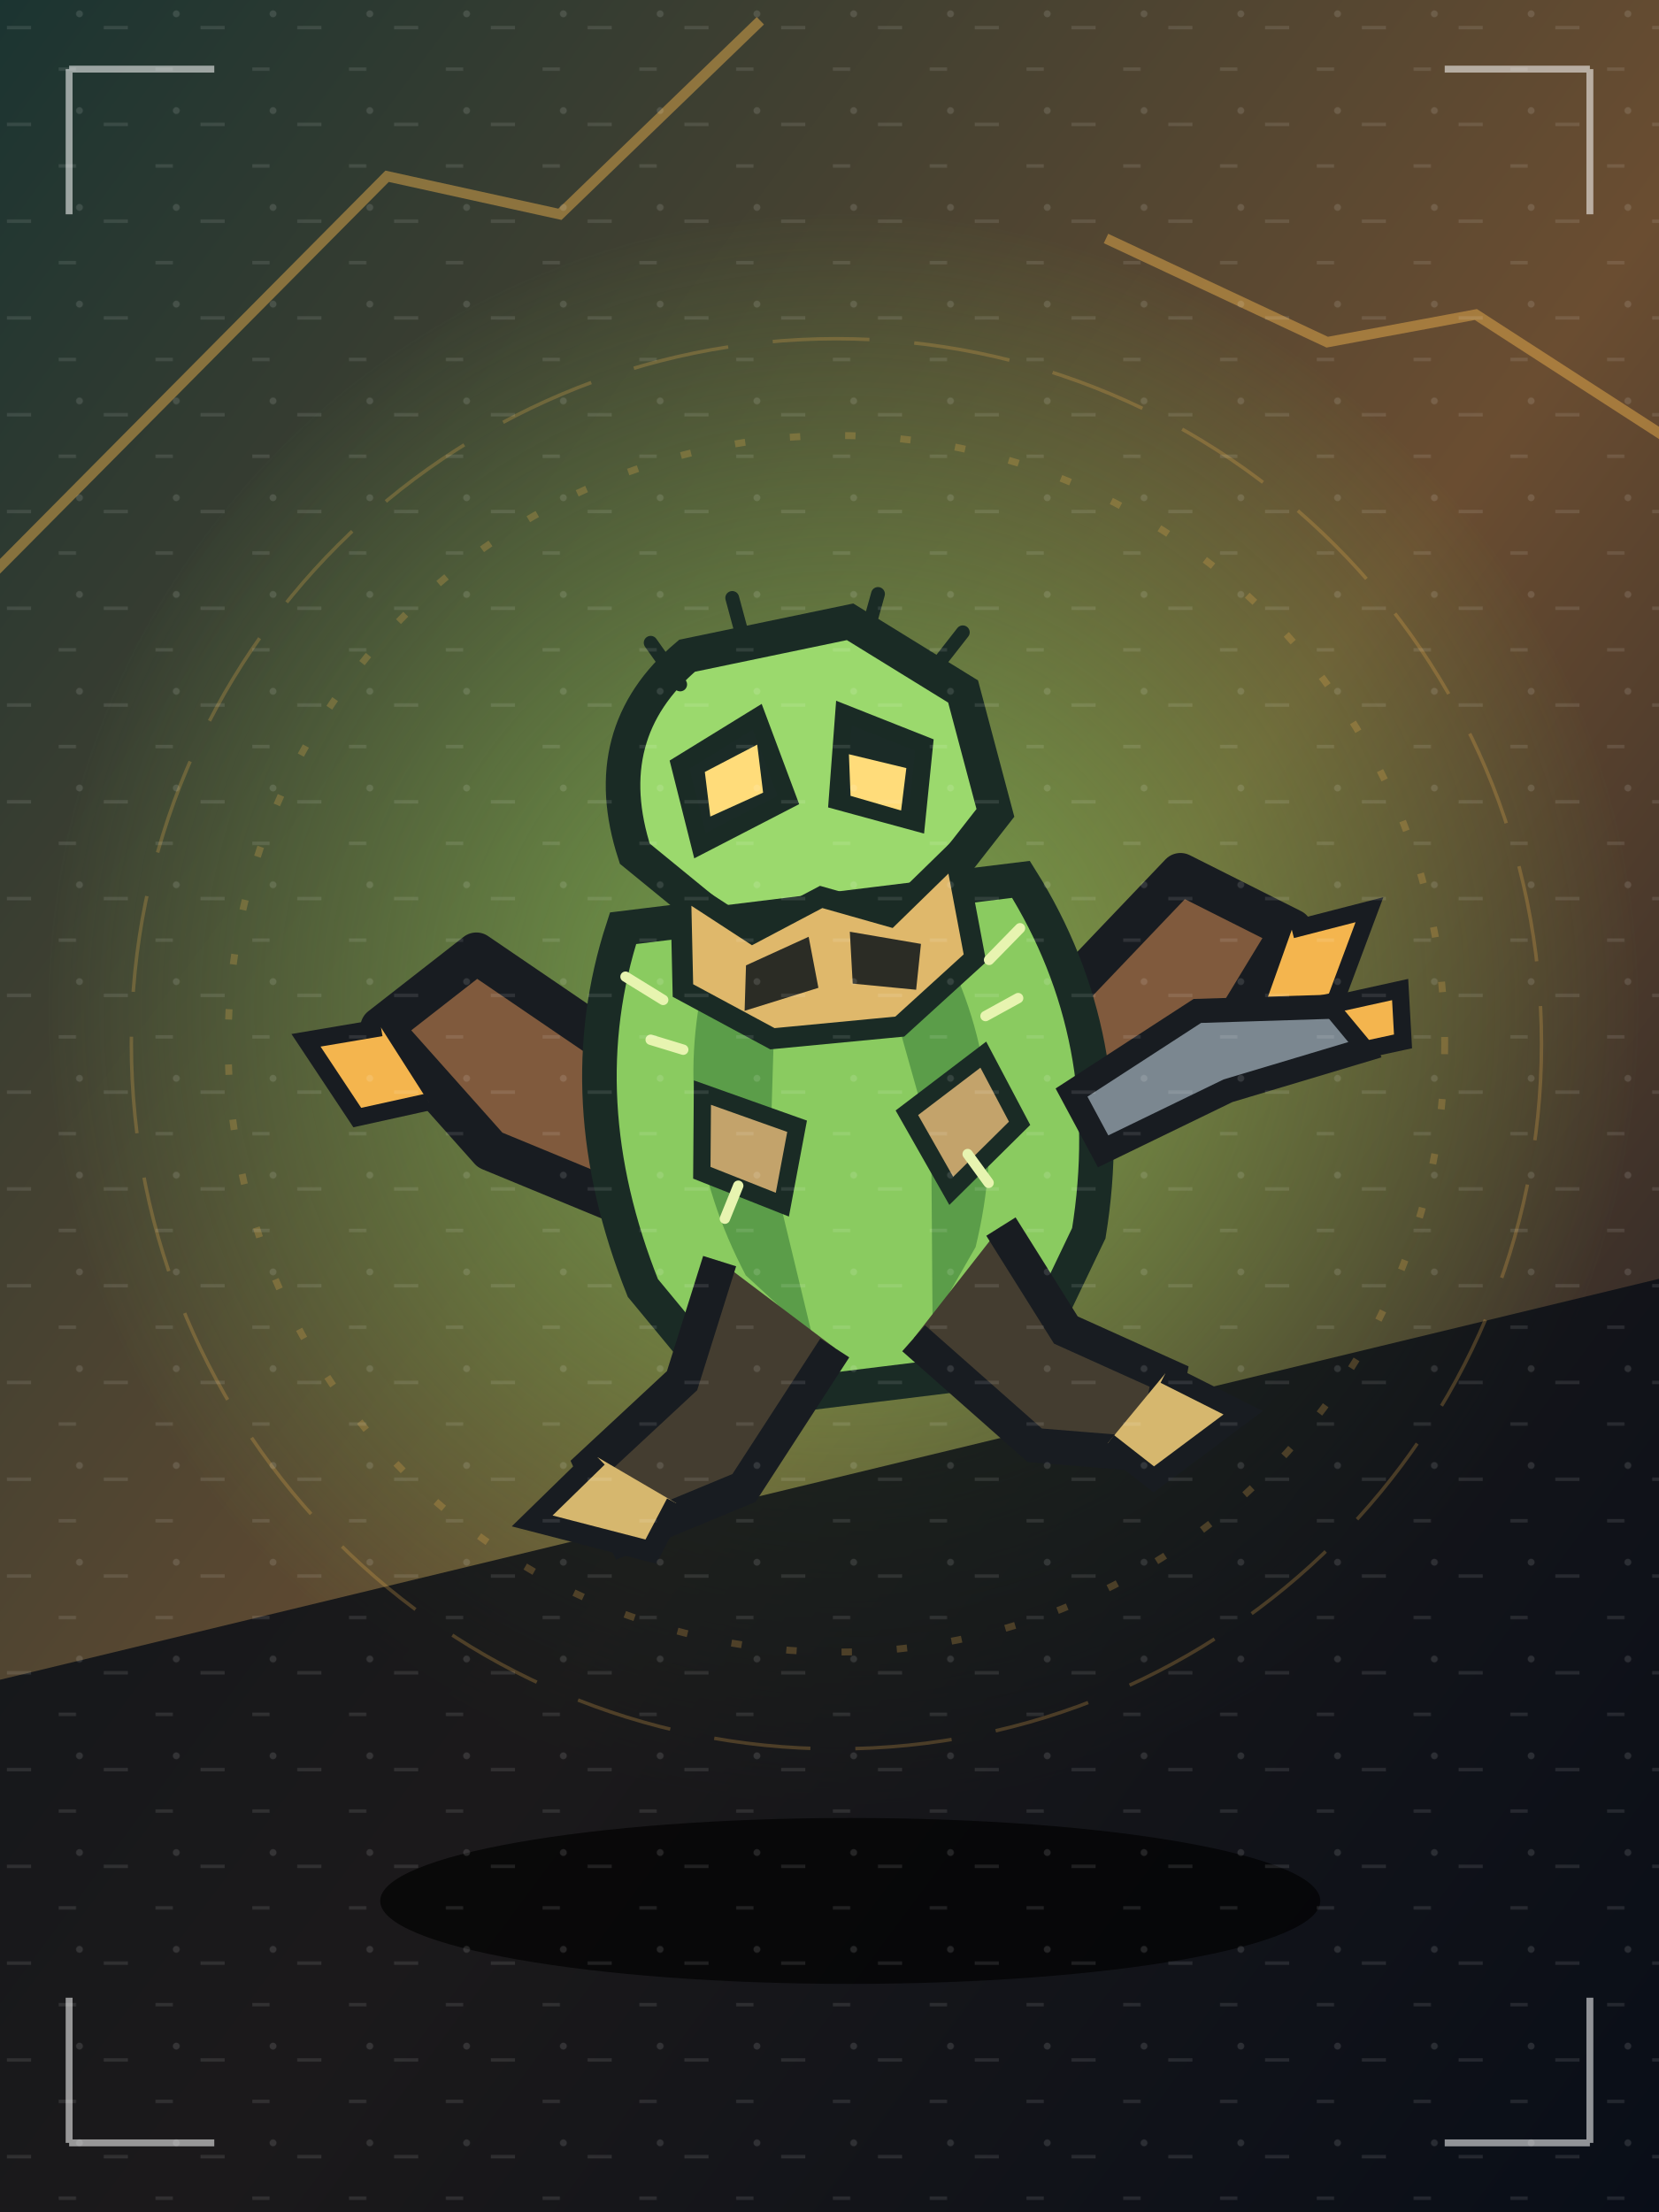
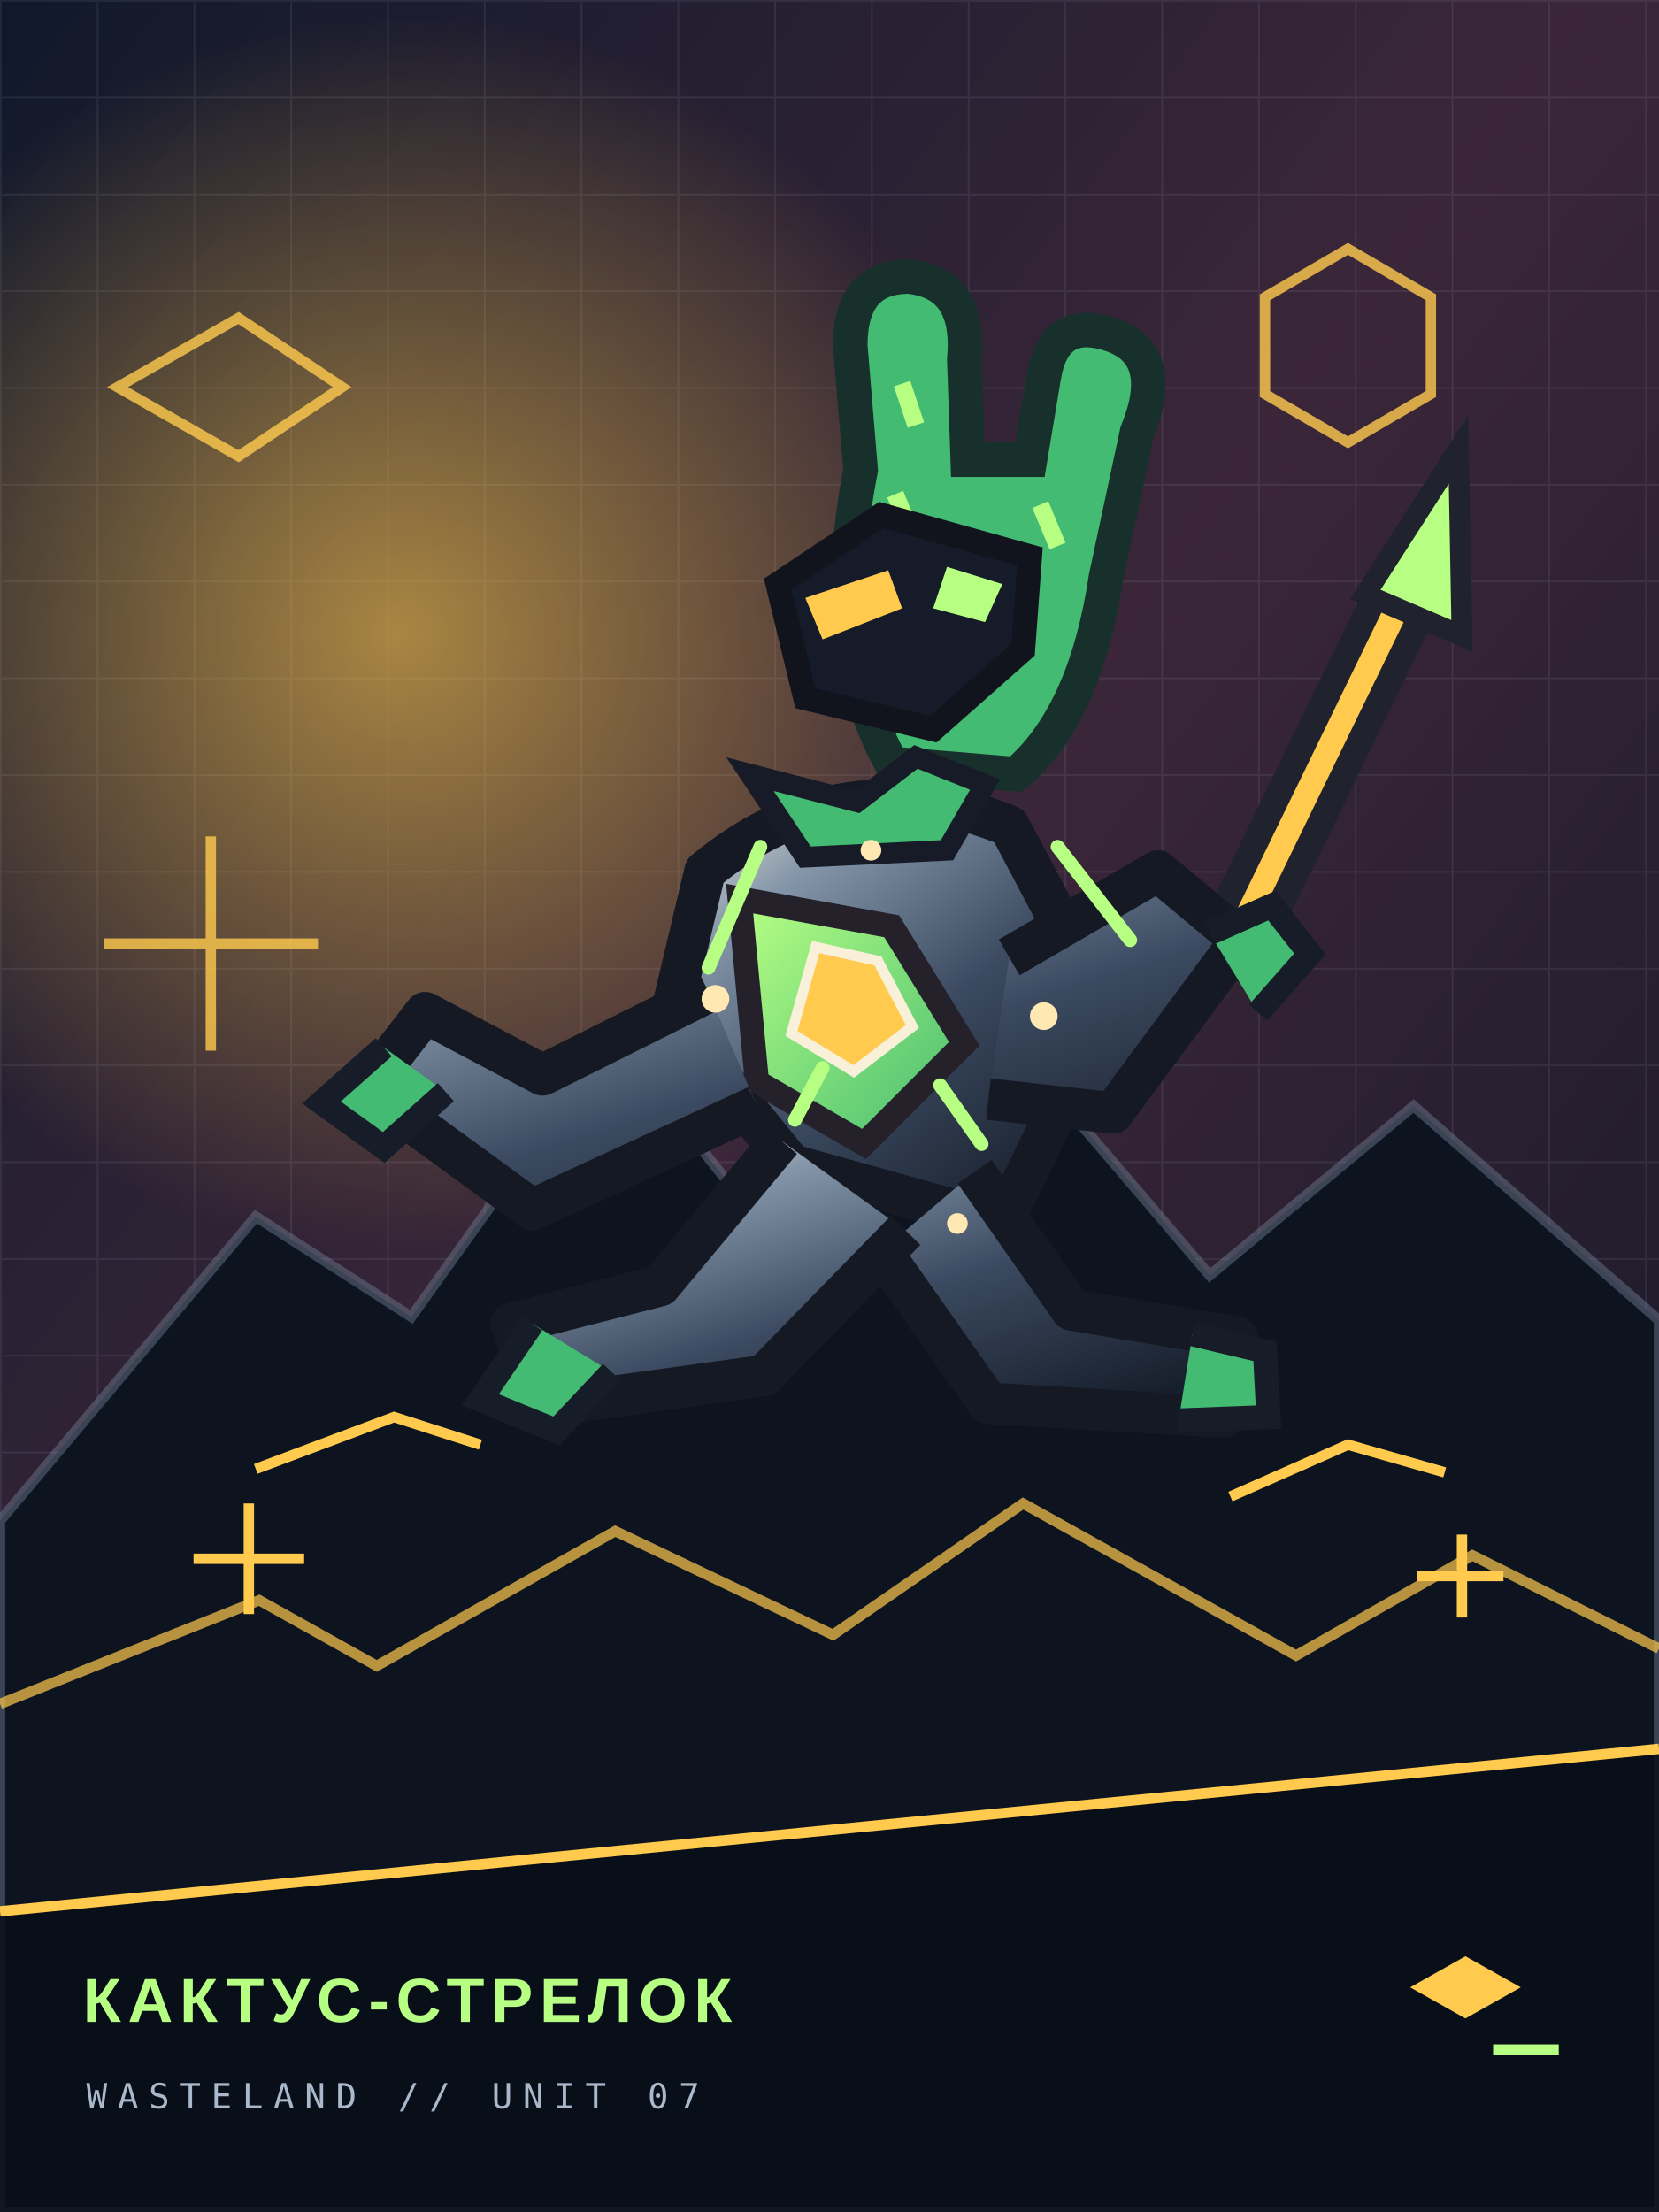
<svg xmlns="http://www.w3.org/2000/svg" width="480" height="640" viewBox="0 0 480 640">
  <defs>
-     <linearGradient id="bg" x2="1" y2="1">
-       <stop stop-color="#1b3431" />
-       <stop offset=".55" stop-color="#6a4d31" />
-       <stop offset="1" stop-color="#101421" />
+     <linearGradient id="bg" x1="0" y1="0" x2="1" y2="1">
+       <stop stop-color="#11182b" />
+       <stop offset=".48" stop-color="#3b2639" />
+       <stop offset="1" stop-color="#111725" />
    </linearGradient>
    <linearGradient id="metal" x1="0" y1="0" x2=".8" y2="1">
-       <stop stop-color="#f3f0dc" />
-       <stop offset=".25" stop-color="#8b9a9e" />
-       <stop offset=".58" stop-color="#45515f" />
-       <stop offset="1" stop-color="#1a2430" />
+       <stop stop-color="#f2f0df" />
+       <stop offset=".25" stop-color="#8495a9" />
+       <stop offset=".6" stop-color="#3b4a60" />
+       <stop offset="1" stop-color="#171e2b" />
    </linearGradient>
-     <linearGradient id="cloth" x2="1" y2="1">
-       <stop stop-color="#536574" />
-       <stop offset=".5" stop-color="#263444" />
-       <stop offset="1" stop-color="#111925" />
+     <linearGradient id="accent" x1="0" y1="0" x2="1" y2="1">
+       <stop stop-color="#b7ff83" />
+       <stop offset="1" stop-color="#44bb72" />
    </linearGradient>
-     <linearGradient id="accent" x2=".8" y2="1">
-       <stop stop-color="#fff0a2" />
-       <stop offset=".3" stop-color="#f4b54e" />
-       <stop offset="1" stop-color="#81d45b" />
-     </linearGradient>
-     <radialGradient id="halo">
-       <stop stop-color="#81d45b" stop-opacity=".65" />
-       <stop offset="1" stop-color="#81d45b" stop-opacity="0" />
+     <radialGradient id="flare">
+       <stop stop-color="#ffca4d" stop-opacity=".6" />
+       <stop offset="1" stop-color="#ffca4d" stop-opacity="0" />
    </radialGradient>
-     <pattern id="grain" width="28" height="28" patternUnits="userSpaceOnUse">
-       <path d="M2 8h7M17 20h5" stroke="#fff" stroke-opacity=".1" />
-       <circle cx="23" cy="4" r="1" fill="#fff" fill-opacity=".12" />
+     <pattern id="grid" width="28" height="28" patternUnits="userSpaceOnUse">
+       <path d="M28 0H0V28" fill="none" stroke="#dce8ff" stroke-opacity=".08" />
    </pattern>
  </defs>
  <rect width="480" height="640" fill="url(#bg)" />
-   <circle cx="244" cy="292" r="230" fill="url(#halo)" />
-   <path d="M-20 184L112 51l50 11 58-56M320 69l64 30 43-8 65 42" fill="none" stroke="#f4b54e" stroke-width="3" opacity=".45" />
-   <path d="M0 486L480 370V640H0Z" fill="#080d15" opacity=".8" />
-   <g fill="none" stroke="#f4b54e" opacity=".24">
-     <circle cx="242" cy="302" r="176" stroke-dasharray="3 13" stroke-width="2" />
-     <circle cx="242" cy="302" r="204" stroke-dasharray="28 13" />
+   <rect width="480" height="640" fill="url(#grid)" />
+   <circle cx="115" cy="183" r="180" fill="url(#flare)" />
+   <path d="M0 440L74 352 119 381 177 300 221 355 280 287 350 369 409 320 480 382V640H0Z" fill="#0d1420" stroke="#718094" stroke-opacity=".45" stroke-width="3" />
+   <path d="M0 493l75-30 34 19 69-39 63 30 55-38 79 44 51-29 54 27" fill="none" stroke="#ffca4d" stroke-opacity=".7" stroke-width="3" />
+   <g opacity=".8" stroke="#ffca4d" stroke-width="3">
+     <path d="M34 112l35-20 30 20-30 20Z" fill="none" />
+     <path d="M390 72l24 14v28l-24 14-24-14V86Z" fill="none" />
+     <path d="M30 273h62m-31-31v62" />
  </g>
-   <ellipse cx="246" cy="550" rx="136" ry="24" fill="#000" opacity=".65" />
-   <g transform="translate(246 328) rotate(-7)">
-     <path d="M-52 -22L-101 -65L-131 -47L-104 -8L-65 14M54 -22L104 -63L134 -43L104 -5L66 14" fill="#805a3d" stroke="#181c21" stroke-width="12" stroke-linejoin="round" />
-     <path d="M-131 -47l-22 1 12 24 21 -2M134 -43l23 -3 -13 25 -22 2" fill="#f4b54e" stroke="#181c21" stroke-width="5" />
-     <path d="M-58 -67Q-80 -20 -65 37L-42 73L42 73L65 37Q81 -18 58 -67Z" fill="#8acb60" stroke="#1a2b25" stroke-width="10" />
-     <path d="M-36 -51Q-52 -8 -35 37L-18 57L-24 5L-16 -47ZM33 -51Q49 -8 32 37L17 57L23 5L15 -47Z" fill="#5b9d49" />
-     <path d="M-52 -88Q-59 -124 -30 -143L18 -147L48 -123L53 -87L31 -65L-30 -65Z" fill="#9bd96d" stroke="#1a2b25" stroke-width="10" />
-     <path d="M-36 -112L-12 -123L-6 -98L-33 -88ZM13 -121L35 -109L30 -87L8 -96Z" fill="#1b2b27" stroke="#1a2b25" stroke-width="5" />
-     <path d="M-29 -109L-13 -115L-13 -101L-29 -96ZM13 -109L29 -103L26 -91L12 -97Z" fill="#ffdc7a" />
-     <path d="M-40 -77L-21 -61L0 -69L19 -61L40 -77L42 -46L18 -29L-19 -30L-43 -47Z" fill="#dfb86b" stroke="#1a2b25" stroke-width="6" />
-     <path d="M-24 -52L-5 -58L-4 -43L-26 -39ZM7 -58L27 -52L24 -39L6 -43Z" fill="#2b2c25" />
-     <path d="M-41 -17L-15 -4L-22 18L-44 6ZM17 -4L41 -18L49 3L27 20Z" fill="#c3a36b" stroke="#1a2b25" stroke-width="5" />
-     <path d="M-42 32L-57 65L-86 86L-79 108L-43 98L-12 61M40 32L55 64L83 81L76 103L42 96L11 61" fill="#443d30" stroke="#181c21" stroke-width="10" />
-     <path d="M-84 84L-105 100L-72 113L-63 100M82 80L103 94L75 110L63 98" fill="#d6b76e" stroke="#181c21" stroke-width="6" />
-     <path d="M65 -4L104 -23L148 -19L151 -6L110 1L72 14Z" fill="#7b8790" stroke="#181c21" stroke-width="7" />
-     <path d="M142 -20L163 -22L162 -7L151 -6Z" fill="#f4b54e" stroke="#181c21" stroke-width="5" />
-     <path d="M-49 -45l-10 -8M-45 -30l-9 -4M46 -45l10 -8M43 -29l10 -4M-34 11l-5 9M33 10l5 9" stroke="#e7f4b0" stroke-width="3" stroke-linecap="round" />
-     <path d="M-33 -135l-7 -13M-13 -144l-2 -14M22 -142l5 -12M40 -130l10 -10" stroke="#1a2b25" stroke-width="4" stroke-linecap="round" />
+   <path d="M357 273L411 162" stroke="#20232e" stroke-width="22" stroke-linecap="round" />
+   <path d="M357 273L411 162" stroke="#ffca4d" stroke-width="7" />
+   <path d="M395 172l27-42 1 54Z" fill="#b7ff83" stroke="#20232e" stroke-width="6" />
+   <path d="M204 252Q244 219 292 239L320 292 290 354 229 337 194 294Z" fill="url(#metal)" stroke="#151923" stroke-width="12" stroke-linejoin="round" />
+   <path d="M214 260l44 8 21 34-29 29-31-18Z" fill="url(#accent)" stroke="#24212a" stroke-width="7" />
+   <path d="M236 274l18 4 10 19-17 13-18-11Z" fill="#ffca4d" stroke="#f8f0d9" stroke-width="3" />
+   <path d="M205 287l-48 24-34-18-17 22 48 35 65-30M292 277l43-25 24 20-37 50-36-4" fill="url(#metal)" stroke="#151923" stroke-width="12" stroke-linejoin="round" />
+   <path d="M111 303l-18 16 18 13 18-16M350 270l18-8 11 14-15 17" fill="#44bb72" stroke="#171c29" stroke-width="7" />
+   <path d="M226 330l-35 42-43 11 8 24 65-9 41-42M282 339l28 40 48 8-4 23-68-4-31-44" fill="url(#metal)" stroke="#151923" stroke-width="12" stroke-linejoin="round" />
+   <path d="M154 383l-15 22 22 9 16-17M345 386l21 5 1 19-26 1" fill="#44bb72" stroke="#171c29" stroke-width="7" />
+   <path d="M258 221 Q239 187 249 136 L246 100 Q246 80 263 80 Q281 82 279 104 L280 133 298 133 302 109 Q305 91 322 97 Q338 103 329 125 L320 167 Q314 207 294 224Z" fill="#44bb72" stroke="#17302b" stroke-width="10" />
+   <path d="M261 111l4 12m-6 20 5 12m37-9 5 12m-26 23 4 12" stroke="#b7ff83" stroke-width="5" />
+   <path d="M225 169l30-20 43 12-2 27-26 23-37-9Z" fill="#151b28" stroke="#11131d" stroke-width="7" />
+   <path d="M233 173l24-8 4 11-23 9Z" fill="#ffca4d" />
+   <path d="M274 164l16 5-5 11-15-4Z" fill="#b7ff83" />
+   <path d="M217 224l31 8 17-13 20 8-11 19-41 2Z" fill="#44bb72" stroke="#171b27" stroke-width="6" />
+   <path d="M220 245l-15 35m101-35 21 27M238 309l-8 15m42-10 12 17" stroke="#b7ff83" stroke-width="4" stroke-linecap="round" />
+   <g fill="#ffe8b2">
+     <circle cx="207" cy="289" r="4" />
+     <circle cx="302" cy="294" r="4" />
+     <circle cx="252" cy="246" r="3" />
+     <circle cx="277" cy="354" r="3" />
  </g>
-   <rect width="480" height="640" fill="url(#grain)" />
-   <path d="M20 20h42M20 20v42M460 20h-42M460 20v42M20 620h42M20 620v-42M460 620h-42M460 620v-42" fill="none" stroke="#fff" stroke-opacity=".55" stroke-width="2" />
+   <g stroke="#ffca4d" stroke-width="3" fill="none">
+     <path d="M74 425l40-15 25 8M356 433l34-15 28 8" />
+     <path d="M56 451h32m-16-16v32M410 456h25m-12-12v24" />
+   </g>
+   <path d="M0 553L480 506V640H0Z" fill="#090e18" fill-opacity=".82" />
+   <path d="M0 553L480 506" stroke="#ffca4d" stroke-width="3" />
+   <text x="24" y="585" font-family="Arial,sans-serif" font-size="18" font-weight="900" fill="#b7ff83" letter-spacing="2">КАКТУС-СТРЕЛОК</text>
+   <text x="25" y="610" font-family="monospace" font-size="10" fill="#a9b8ca" letter-spacing="3">WASTELAND // UNIT 07</text>
+   <path d="M424 566l16 9-16 9-16-9Z" fill="#ffca4d" />
+   <path d="M432 593h19" stroke="#b7ff83" stroke-width="3" />
</svg>
